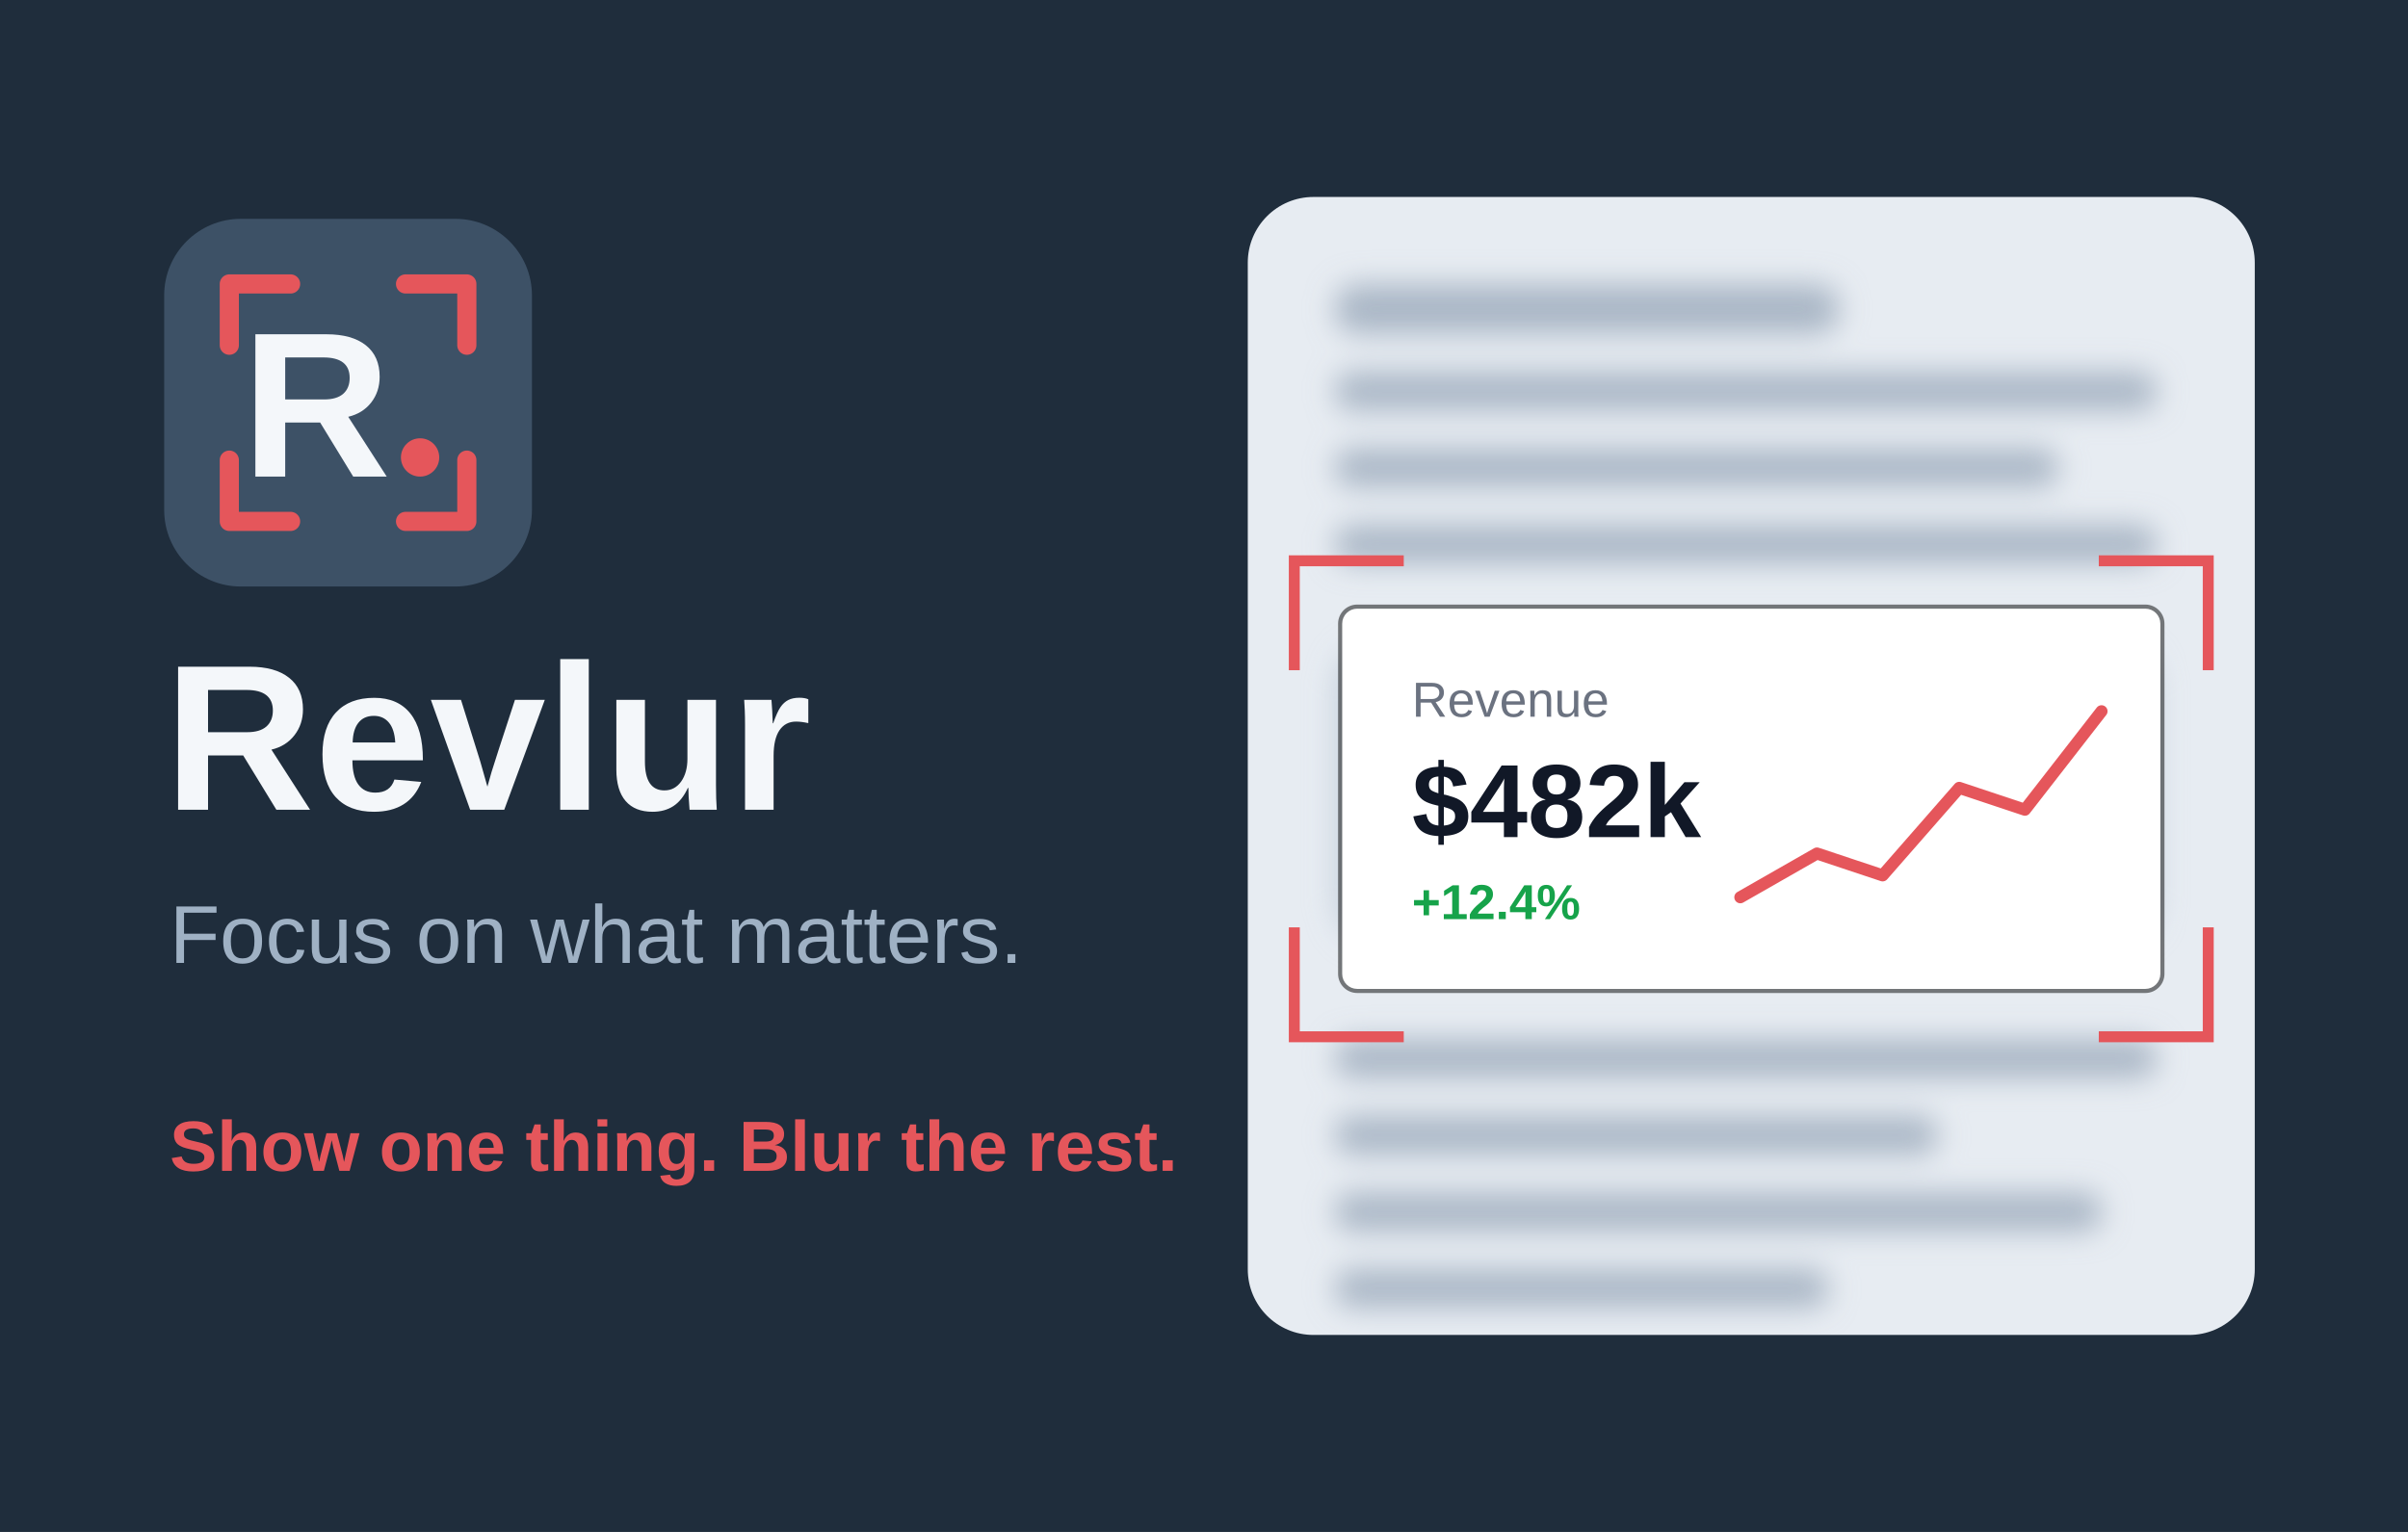
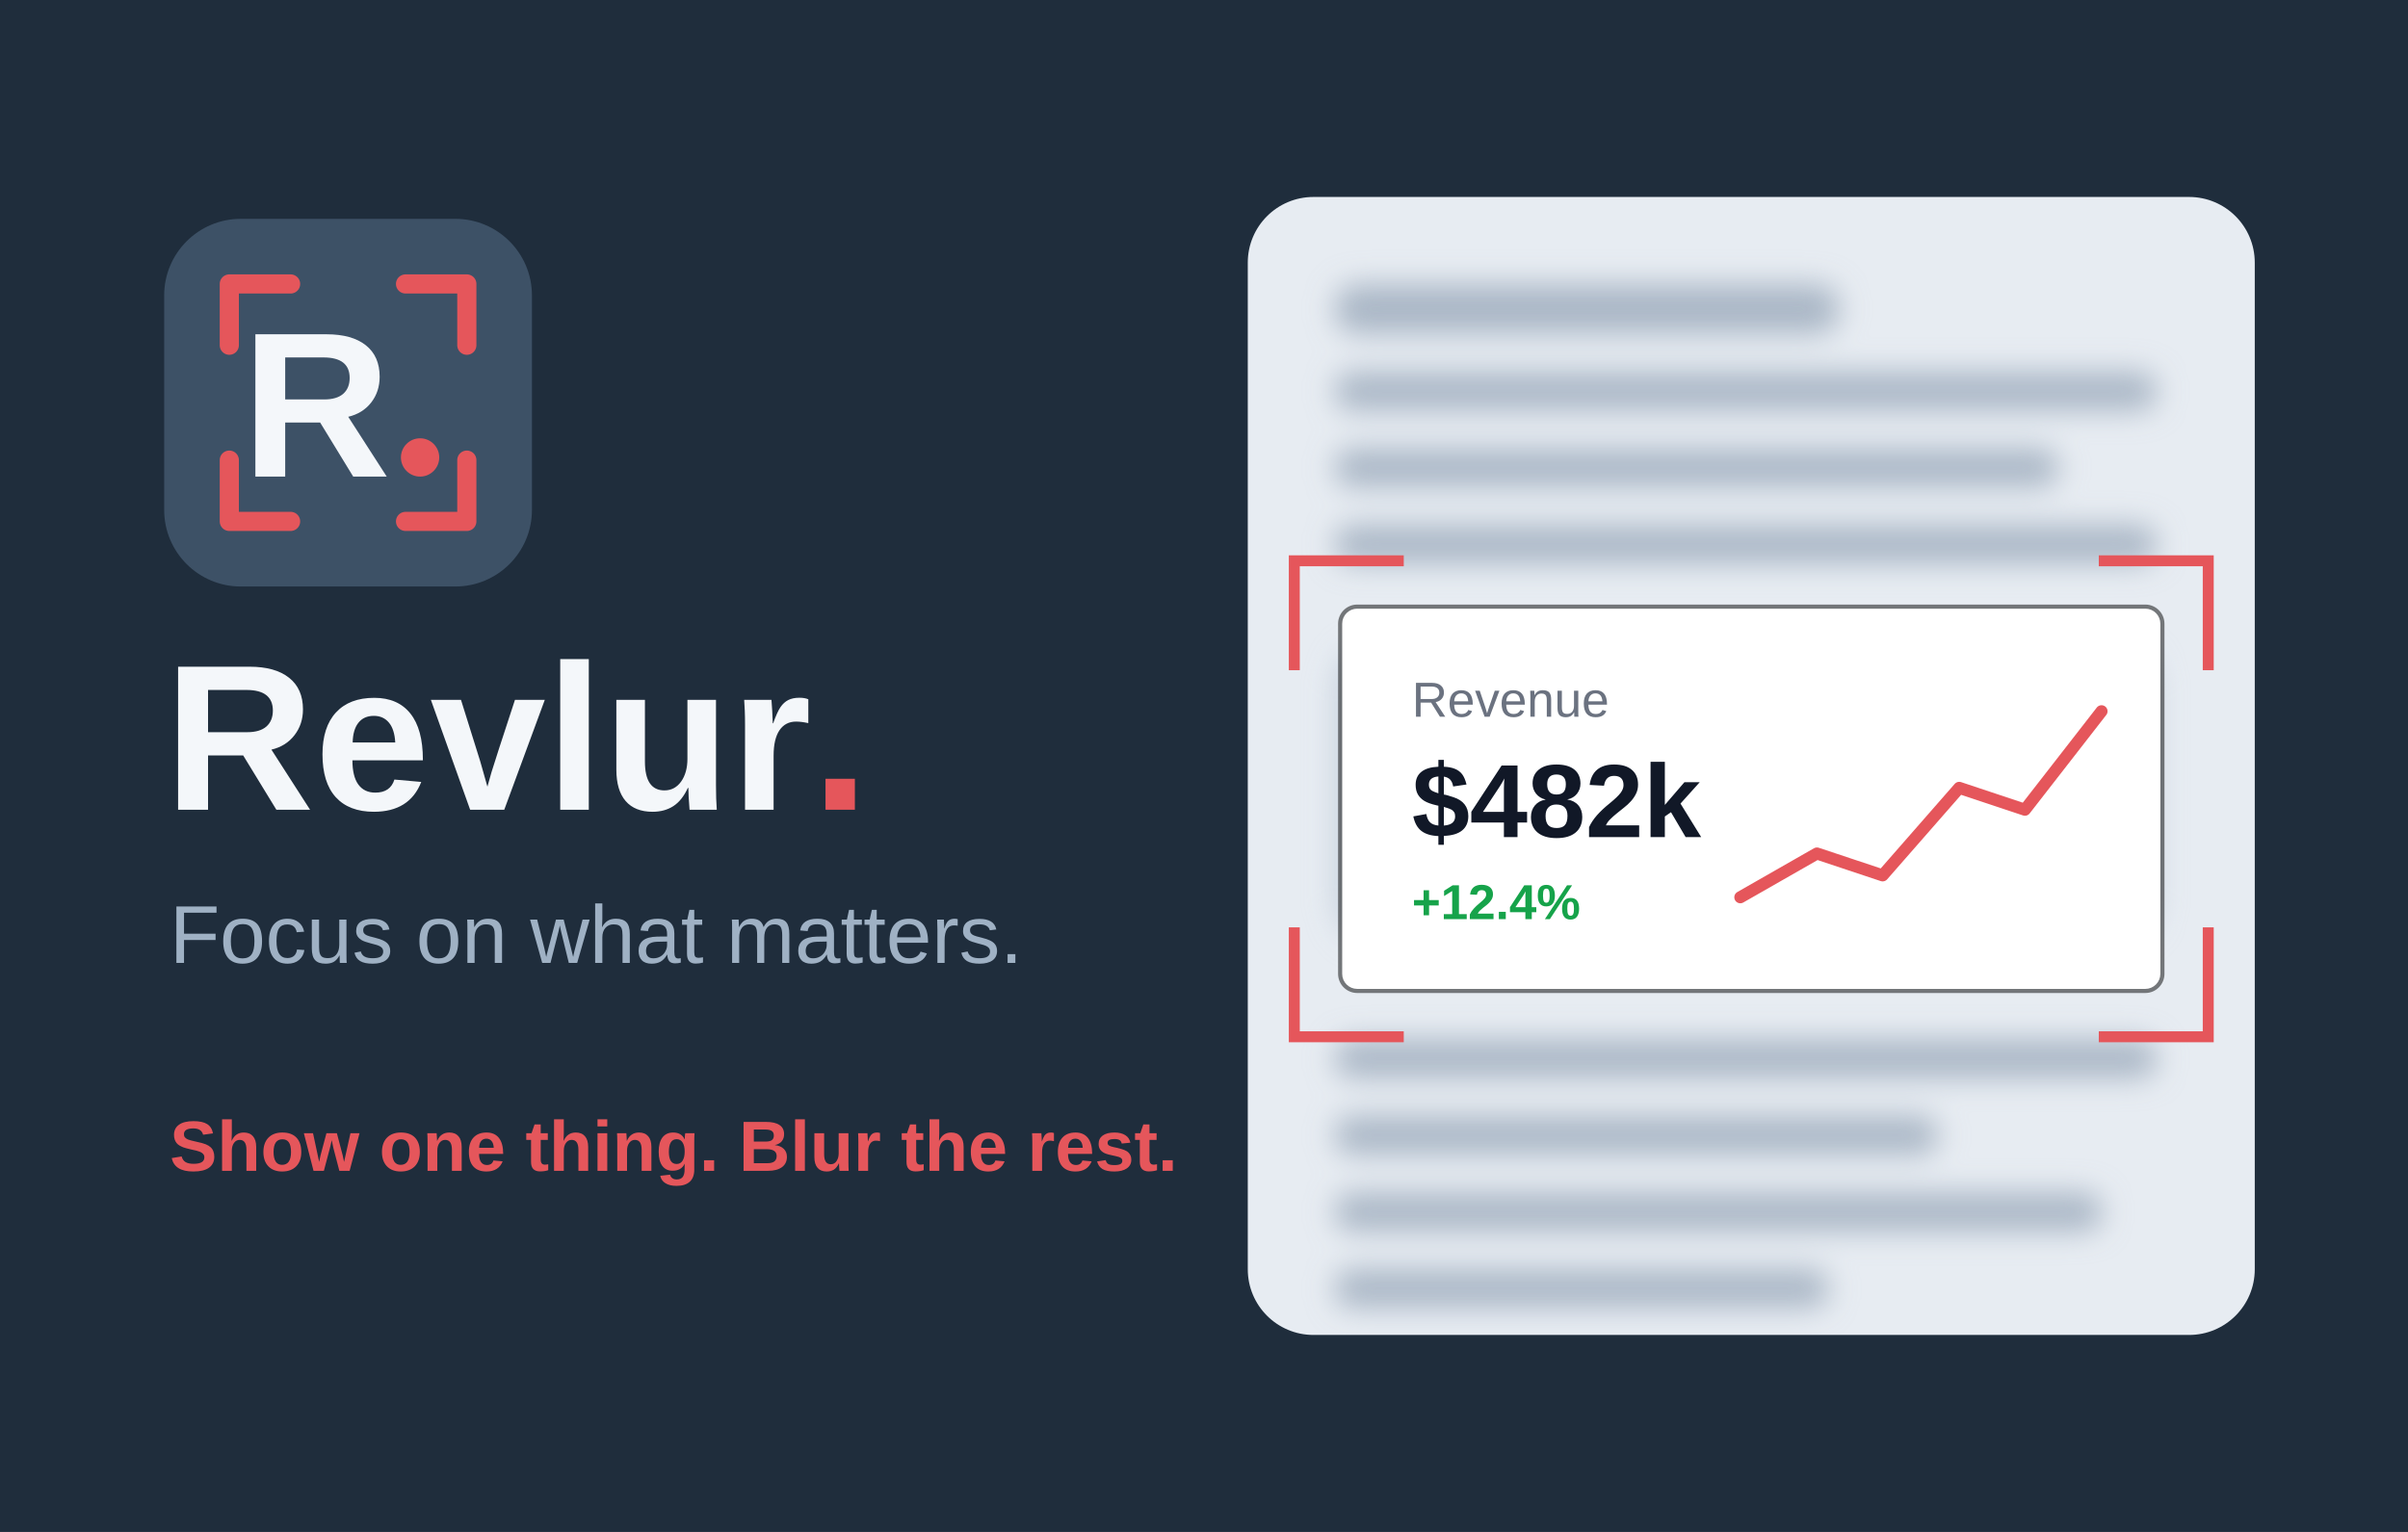
<svg xmlns="http://www.w3.org/2000/svg" width="440" height="280" viewBox="0 0 440 280">
  <defs>
    <filter id="soft" x="-20%" y="-20%" width="140%" height="140%">
      <feGaussianBlur stdDeviation="2.6" />
    </filter>
    <clipPath id="card">
      <rect x="228" y="36" width="184" height="208" rx="12" />
    </clipPath>
  </defs>
  <rect width="440" height="280" fill="#1b2735" />
  <rect x="0" y="0" width="440" height="280" fill="#223142" opacity="0.55" />
  <g transform="translate(30,40) scale(0.70)">
    <rect width="96" height="96" rx="20" fill="#3d5166" />
    <g fill="none" stroke="#e5565b" stroke-width="5" stroke-linecap="round" stroke-linejoin="round">
      <path d="M17 33V17H33" />
      <path d="M63 17H79V33" />
      <path d="M79 63V79H63" />
      <path d="M33 79H17V63" />
    </g>
    <text x="20.2" y="67.3" font-size="54" font-weight="700" font-family="Segoe UI, Arial, Helvetica, sans-serif" fill="#f4f7fa">R</text>
    <circle cx="66.8" cy="62.3" r="5" fill="#e5565b" />
  </g>
-   <text x="30" y="148" font-size="38" font-weight="700" font-family="Segoe UI, Arial, Helvetica, sans-serif" fill="#f4f7fa">Revlur</text>
+   <text x="30" y="148" font-size="38" font-weight="700" font-family="Segoe UI, Arial, Helvetica, sans-serif" fill="#f4f7fa">Revlur<tspan fill="#e5565b">.</tspan>
+   </text>
  <text x="31" y="176" font-size="15" font-weight="500" font-family="Segoe UI, Arial, Helvetica, sans-serif" fill="#9fb1c4">Focus on what matters.</text>
  <text x="31" y="214" font-size="13" font-weight="600" font-family="Segoe UI, Arial, Helvetica, sans-serif" fill="#e5565b">Show one thing. Blur the rest.</text>
  <g clip-path="url(#card)">
    <rect x="228" y="36" width="184" height="208" fill="#e7ecf2" />
    <g filter="url(#soft)" fill="#aab7c6">
      <rect x="244" y="52" width="92" height="9" rx="4" />
      <rect x="244" y="68" width="150" height="7" rx="3" />
      <rect x="244" y="82" width="132" height="7" rx="3" />
      <rect x="244" y="96" width="150" height="7" rx="3" />
      <rect x="244" y="190" width="150" height="7" rx="3" />
      <rect x="244" y="204" width="110" height="7" rx="3" />
      <rect x="244" y="218" width="140" height="7" rx="3" />
      <rect x="244" y="232" width="90" height="7" rx="3" />
    </g>
    <g filter="url(#soft)">
      <rect x="244" y="118" width="64" height="54" rx="7" fill="#c7d2de" />
      <rect x="320" y="118" width="74" height="54" rx="7" fill="#c7d2de" />
    </g>
  </g>
  <rect x="245" y="111" width="150" height="70" rx="3" fill="none" stroke="#000000" stroke-opacity="0.5" stroke-width="1" />
  <rect x="246" y="112" width="148" height="68" rx="2" fill="#ffffff" stroke="#ffffff" stroke-width="1.5" />
  <g fill="none" stroke="#e5565b" stroke-width="2">
    <path d="M236.5 122.5V102.5H256.5" />
    <path d="M383.5 102.5H403.5V122.5" />
    <path d="M403.5 169.5V189.5H383.5" />
    <path d="M256.5 189.5H236.5V169.5" />
  </g>
  <text x="258" y="131" font-size="9" font-weight="500" font-family="Segoe UI, Arial, Helvetica, sans-serif" fill="#6b7280">Revenue</text>
  <text x="258" y="153" font-size="19" font-weight="700" font-family="Segoe UI, Arial, Helvetica, sans-serif" fill="#111827">$482k</text>
  <text x="258" y="168" font-size="9" font-weight="600" font-family="Segoe UI, Arial, Helvetica, sans-serif" fill="#16a34a">+12.4%</text>
  <polyline fill="none" stroke="#e5565b" stroke-width="2.2" stroke-linecap="round" stroke-linejoin="round" points="318,164 332,156 344,160 358,144 370,148 384,130" />
</svg>
